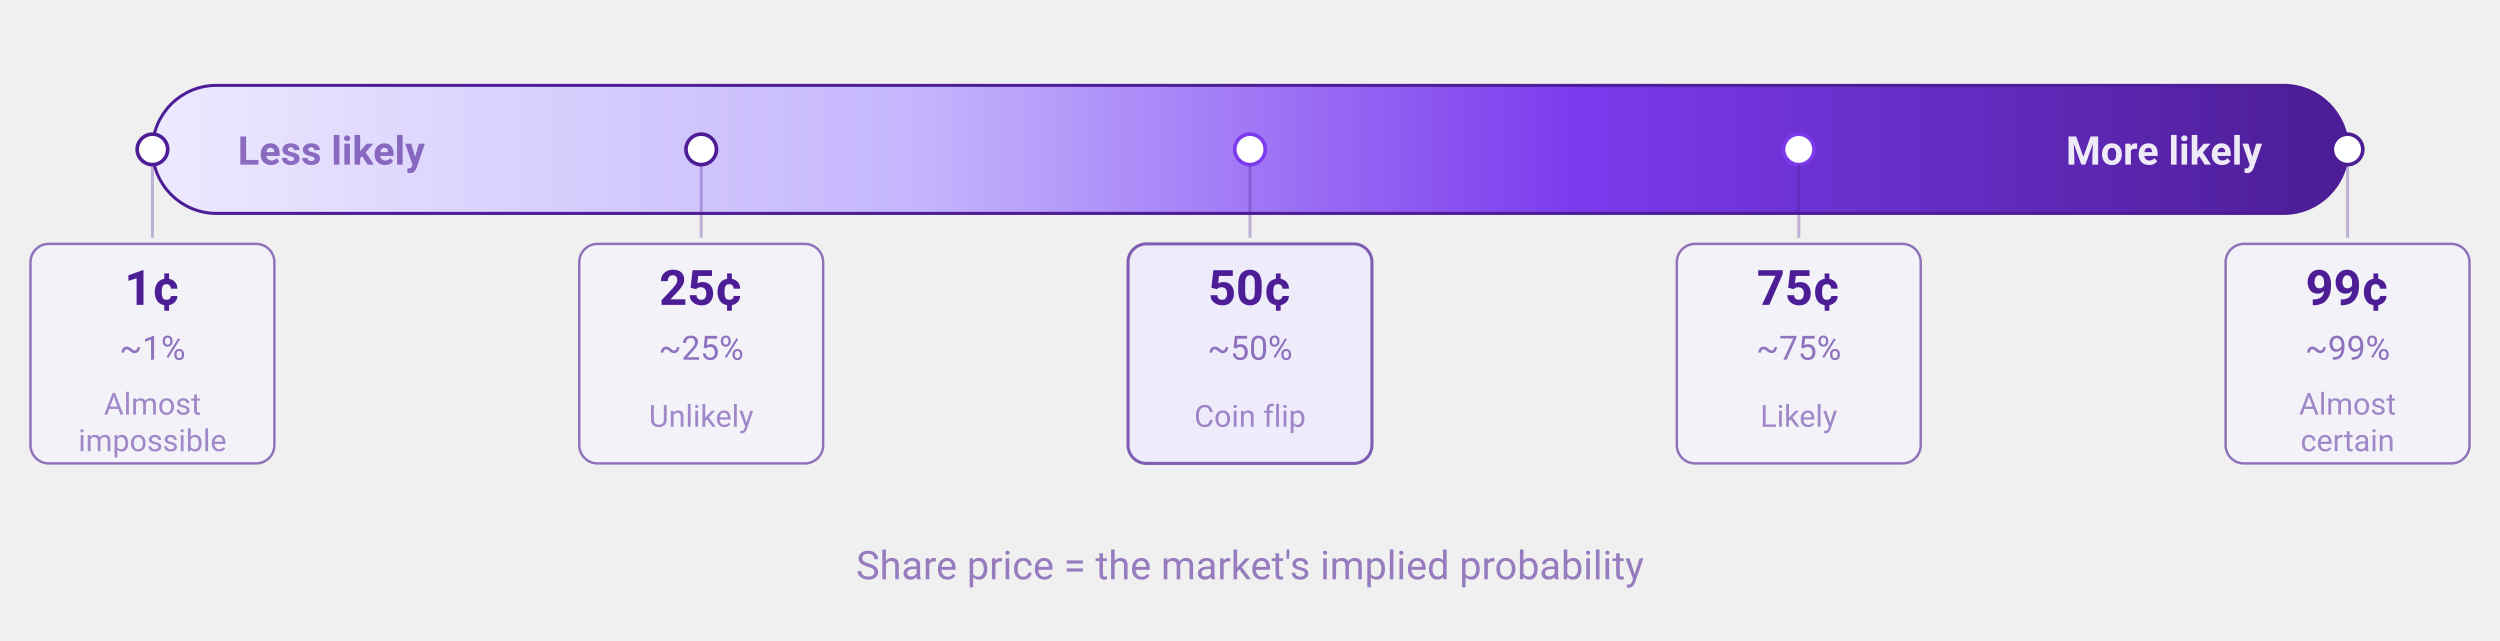
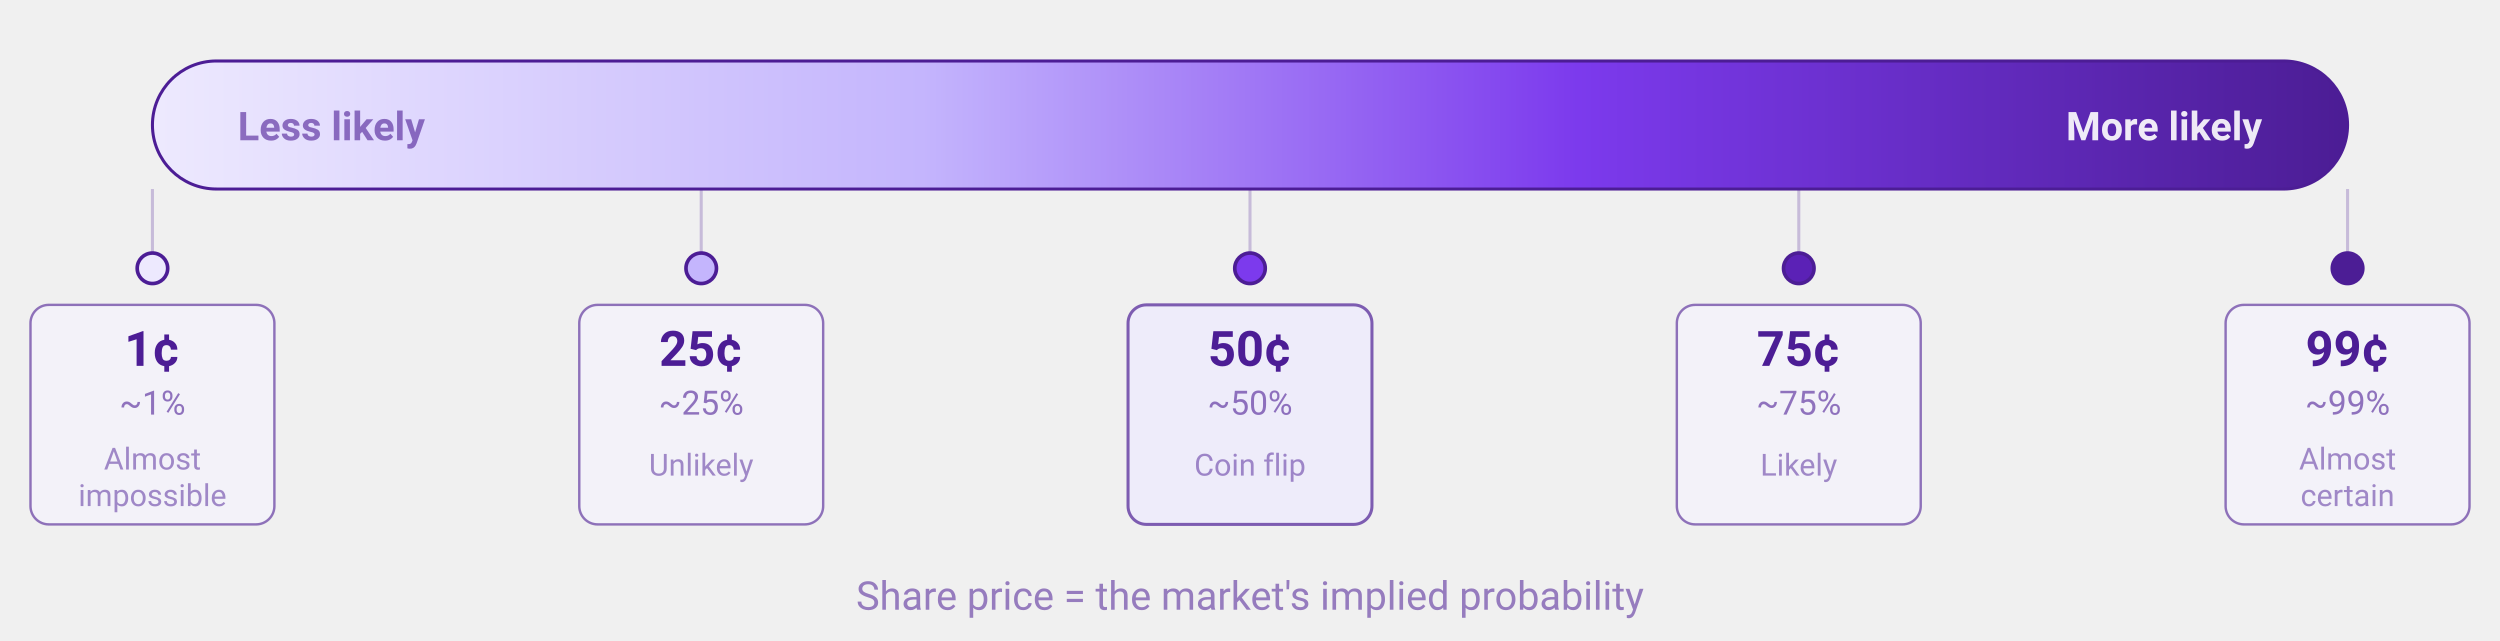
<svg xmlns="http://www.w3.org/2000/svg" viewBox="0 0 820 210" width="820" style="max-width: 820px; background: transparent; font-family: -apple-system, Segoe UI, Roboto, Helvetica Neue, Arial, sans-serif;">
  <defs>
    <linearGradient id="prob-grad" x1="0" y1="0" x2="1" y2="0">
      <stop offset="0%" stop-color="#EDE9FE" />
      <stop offset="35%" stop-color="#C4B5FD" />
      <stop offset="65%" stop-color="#7C3AED" />
      <stop offset="100%" stop-color="#4C1D95" />
    </linearGradient>
  </defs>
-   <rect x="50" y="28" width="720" height="42" rx="21" fill="url(#prob-grad)" stroke="#4C1D95" stroke-width="1" />
-   <text x="78" y="54" text-anchor="start" font-size="13" font-weight="700" fill="#4C1D95" opacity="0.6">Less likely</text>
-   <text x="742" y="54" text-anchor="end" font-size="13" font-weight="700" fill="#FFFFFF" opacity="0.9">More likely</text>
-   <circle cx="50" cy="49" r="5" fill="white" stroke="#4C1D95" stroke-width="1.2" />
-   <circle cx="230" cy="49" r="5" fill="white" stroke="#4C1D95" stroke-width="1.2" />
-   <circle cx="410" cy="49" r="5" fill="white" stroke="#7C3AED" stroke-width="1.2" />
-   <circle cx="590" cy="49" r="5" fill="white" stroke="#7C3AED" stroke-width="1.2" />
-   <circle cx="770" cy="49" r="5" fill="white" stroke="#4C1D95" stroke-width="1.2" />
-   <line x1="50" y1="54" x2="50" y2="78" stroke="#4C1D95" stroke-width="1" opacity="0.3" />
-   <line x1="230" y1="54" x2="230" y2="78" stroke="#4C1D95" stroke-width="1" opacity="0.3" />
-   <line x1="410" y1="54" x2="410" y2="78" stroke="#4C1D95" stroke-width="1" opacity="0.3" />
-   <line x1="590" y1="54" x2="590" y2="78" stroke="#4C1D95" stroke-width="1" opacity="0.3" />
-   <line x1="770" y1="54" x2="770" y2="78" stroke="#4C1D95" stroke-width="1" opacity="0.3" />
-   <rect x="10" y="80" width="80" height="72" rx="6" fill="#F5F3FF" stroke="#4C1D95" stroke-width="0.8" opacity="0.6" />
-   <text x="50" y="100" text-anchor="middle" font-size="16" font-weight="700" fill="#4C1D95">1¢</text>
-   <text x="50" y="118" text-anchor="middle" font-size="11" fill="#4C1D95" opacity="0.6">~1%</text>
-   <text x="50" y="136" text-anchor="middle" font-size="10" fill="#4C1D95" opacity="0.5">Almost</text>
-   <text x="50" y="148" text-anchor="middle" font-size="10" fill="#4C1D95" opacity="0.5">impossible</text>
-   <rect x="190" y="80" width="80" height="72" rx="6" fill="#F5F3FF" stroke="#4C1D95" stroke-width="0.8" opacity="0.6" />
-   <text x="230" y="100" text-anchor="middle" font-size="16" font-weight="700" fill="#4C1D95">25¢</text>
-   <text x="230" y="118" text-anchor="middle" font-size="11" fill="#4C1D95" opacity="0.6">~25%</text>
-   <text x="230" y="140" text-anchor="middle" font-size="10" fill="#4C1D95" opacity="0.5">Unlikely</text>
-   <rect x="370" y="80" width="80" height="72" rx="6" fill="#EDE9FE" stroke="#4C1D95" stroke-width="1" opacity="0.7" />
-   <text x="410" y="100" text-anchor="middle" font-size="16" font-weight="700" fill="#4C1D95">50¢</text>
-   <text x="410" y="118" text-anchor="middle" font-size="11" fill="#4C1D95" opacity="0.6">~50%</text>
-   <text x="410" y="140" text-anchor="middle" font-size="10" fill="#4C1D95" opacity="0.5">Coin flip</text>
-   <rect x="550" y="80" width="80" height="72" rx="6" fill="#F5F3FF" stroke="#4C1D95" stroke-width="0.8" opacity="0.6" />
-   <text x="590" y="100" text-anchor="middle" font-size="16" font-weight="700" fill="#4C1D95">75¢</text>
-   <text x="590" y="118" text-anchor="middle" font-size="11" fill="#4C1D95" opacity="0.6">~75%</text>
-   <text x="590" y="140" text-anchor="middle" font-size="10" fill="#4C1D95" opacity="0.5">Likely</text>
-   <rect x="730" y="80" width="80" height="72" rx="6" fill="#F5F3FF" stroke="#4C1D95" stroke-width="0.8" opacity="0.6" />
-   <text x="770" y="100" text-anchor="middle" font-size="16" font-weight="700" fill="#4C1D95">99¢</text>
-   <text x="770" y="118" text-anchor="middle" font-size="11" fill="#4C1D95" opacity="0.6">~99%</text>
-   <text x="770" y="136" text-anchor="middle" font-size="10" fill="#4C1D95" opacity="0.5">Almost</text>
-   <text x="770" y="148" text-anchor="middle" font-size="10" fill="#4C1D95" opacity="0.5">certain</text>
-   <text x="410" y="190" text-anchor="middle" font-size="13" fill="#4C1D95" opacity="0.55">Share price = the market's implied probability</text>
+   <rect x="50" y="20" width="720" height="42" rx="21" fill="url(#prob-grad)" stroke="#4C1D95" stroke-width="1" />
+   <text x="78" y="46" text-anchor="start" font-size="13" font-weight="700" fill="#4C1D95" opacity="0.6">Less likely</text>
+   <text x="742" y="46" text-anchor="end" font-size="13" font-weight="700" fill="#FFFFFF" opacity="0.9">More likely</text>
+   <line x1="50" y1="62" x2="50" y2="88" stroke="#4C1D95" stroke-width="1" opacity="0.25" />
+   <line x1="230" y1="62" x2="230" y2="88" stroke="#4C1D95" stroke-width="1" opacity="0.25" />
+   <line x1="410" y1="62" x2="410" y2="88" stroke="#4C1D95" stroke-width="1" opacity="0.25" />
+   <line x1="590" y1="62" x2="590" y2="88" stroke="#4C1D95" stroke-width="1" opacity="0.25" />
+   <line x1="770" y1="62" x2="770" y2="88" stroke="#4C1D95" stroke-width="1" opacity="0.25" />
+   <circle cx="50" cy="88" r="5" fill="#EDE9FE" stroke="#4C1D95" stroke-width="1.2" />
+   <circle cx="230" cy="88" r="5" fill="#C4B5FD" stroke="#4C1D95" stroke-width="1.2" />
+   <circle cx="410" cy="88" r="5" fill="#7C3AED" stroke="#4C1D95" stroke-width="1.2" />
+   <circle cx="590" cy="88" r="5" fill="#5B21B6" stroke="#4C1D95" stroke-width="1.2" />
+   <circle cx="770" cy="88" r="5" fill="#4C1D95" stroke="#4C1D95" stroke-width="1.2" />
+   <rect x="10" y="100" width="80" height="72" rx="6" fill="#F5F3FF" stroke="#4C1D95" stroke-width="0.8" opacity="0.6" />
+   <text x="50" y="120" text-anchor="middle" font-size="16" font-weight="700" fill="#4C1D95">1¢</text>
+   <text x="50" y="136" text-anchor="middle" font-size="11" fill="#4C1D95" opacity="0.6">~1%</text>
+   <text x="50" y="154" text-anchor="middle" font-size="10" fill="#4C1D95" opacity="0.5">Almost</text>
+   <text x="50" y="166" text-anchor="middle" font-size="10" fill="#4C1D95" opacity="0.5">impossible</text>
+   <rect x="190" y="100" width="80" height="72" rx="6" fill="#F5F3FF" stroke="#4C1D95" stroke-width="0.8" opacity="0.6" />
+   <text x="230" y="120" text-anchor="middle" font-size="16" font-weight="700" fill="#4C1D95">25¢</text>
+   <text x="230" y="136" text-anchor="middle" font-size="11" fill="#4C1D95" opacity="0.6">~25%</text>
+   <text x="230" y="156" text-anchor="middle" font-size="10" fill="#4C1D95" opacity="0.5">Unlikely</text>
+   <rect x="370" y="100" width="80" height="72" rx="6" fill="#EDE9FE" stroke="#4C1D95" stroke-width="1" opacity="0.7" />
+   <text x="410" y="120" text-anchor="middle" font-size="16" font-weight="700" fill="#4C1D95">50¢</text>
+   <text x="410" y="136" text-anchor="middle" font-size="11" fill="#4C1D95" opacity="0.6">~50%</text>
+   <text x="410" y="156" text-anchor="middle" font-size="10" fill="#4C1D95" opacity="0.5">Coin flip</text>
+   <rect x="550" y="100" width="80" height="72" rx="6" fill="#F5F3FF" stroke="#4C1D95" stroke-width="0.8" opacity="0.6" />
+   <text x="590" y="120" text-anchor="middle" font-size="16" font-weight="700" fill="#4C1D95">75¢</text>
+   <text x="590" y="136" text-anchor="middle" font-size="11" fill="#4C1D95" opacity="0.6">~75%</text>
+   <text x="590" y="156" text-anchor="middle" font-size="10" fill="#4C1D95" opacity="0.5">Likely</text>
+   <rect x="730" y="100" width="80" height="72" rx="6" fill="#F5F3FF" stroke="#4C1D95" stroke-width="0.8" opacity="0.6" />
+   <text x="770" y="120" text-anchor="middle" font-size="16" font-weight="700" fill="#4C1D95">99¢</text>
+   <text x="770" y="136" text-anchor="middle" font-size="11" fill="#4C1D95" opacity="0.6">~99%</text>
+   <text x="770" y="154" text-anchor="middle" font-size="10" fill="#4C1D95" opacity="0.5">Almost</text>
+   <text x="770" y="166" text-anchor="middle" font-size="10" fill="#4C1D95" opacity="0.5">certain</text>
+   <text x="410" y="200" text-anchor="middle" font-size="13" fill="#4C1D95" opacity="0.55">Share price = the market's implied probability</text>
</svg>
